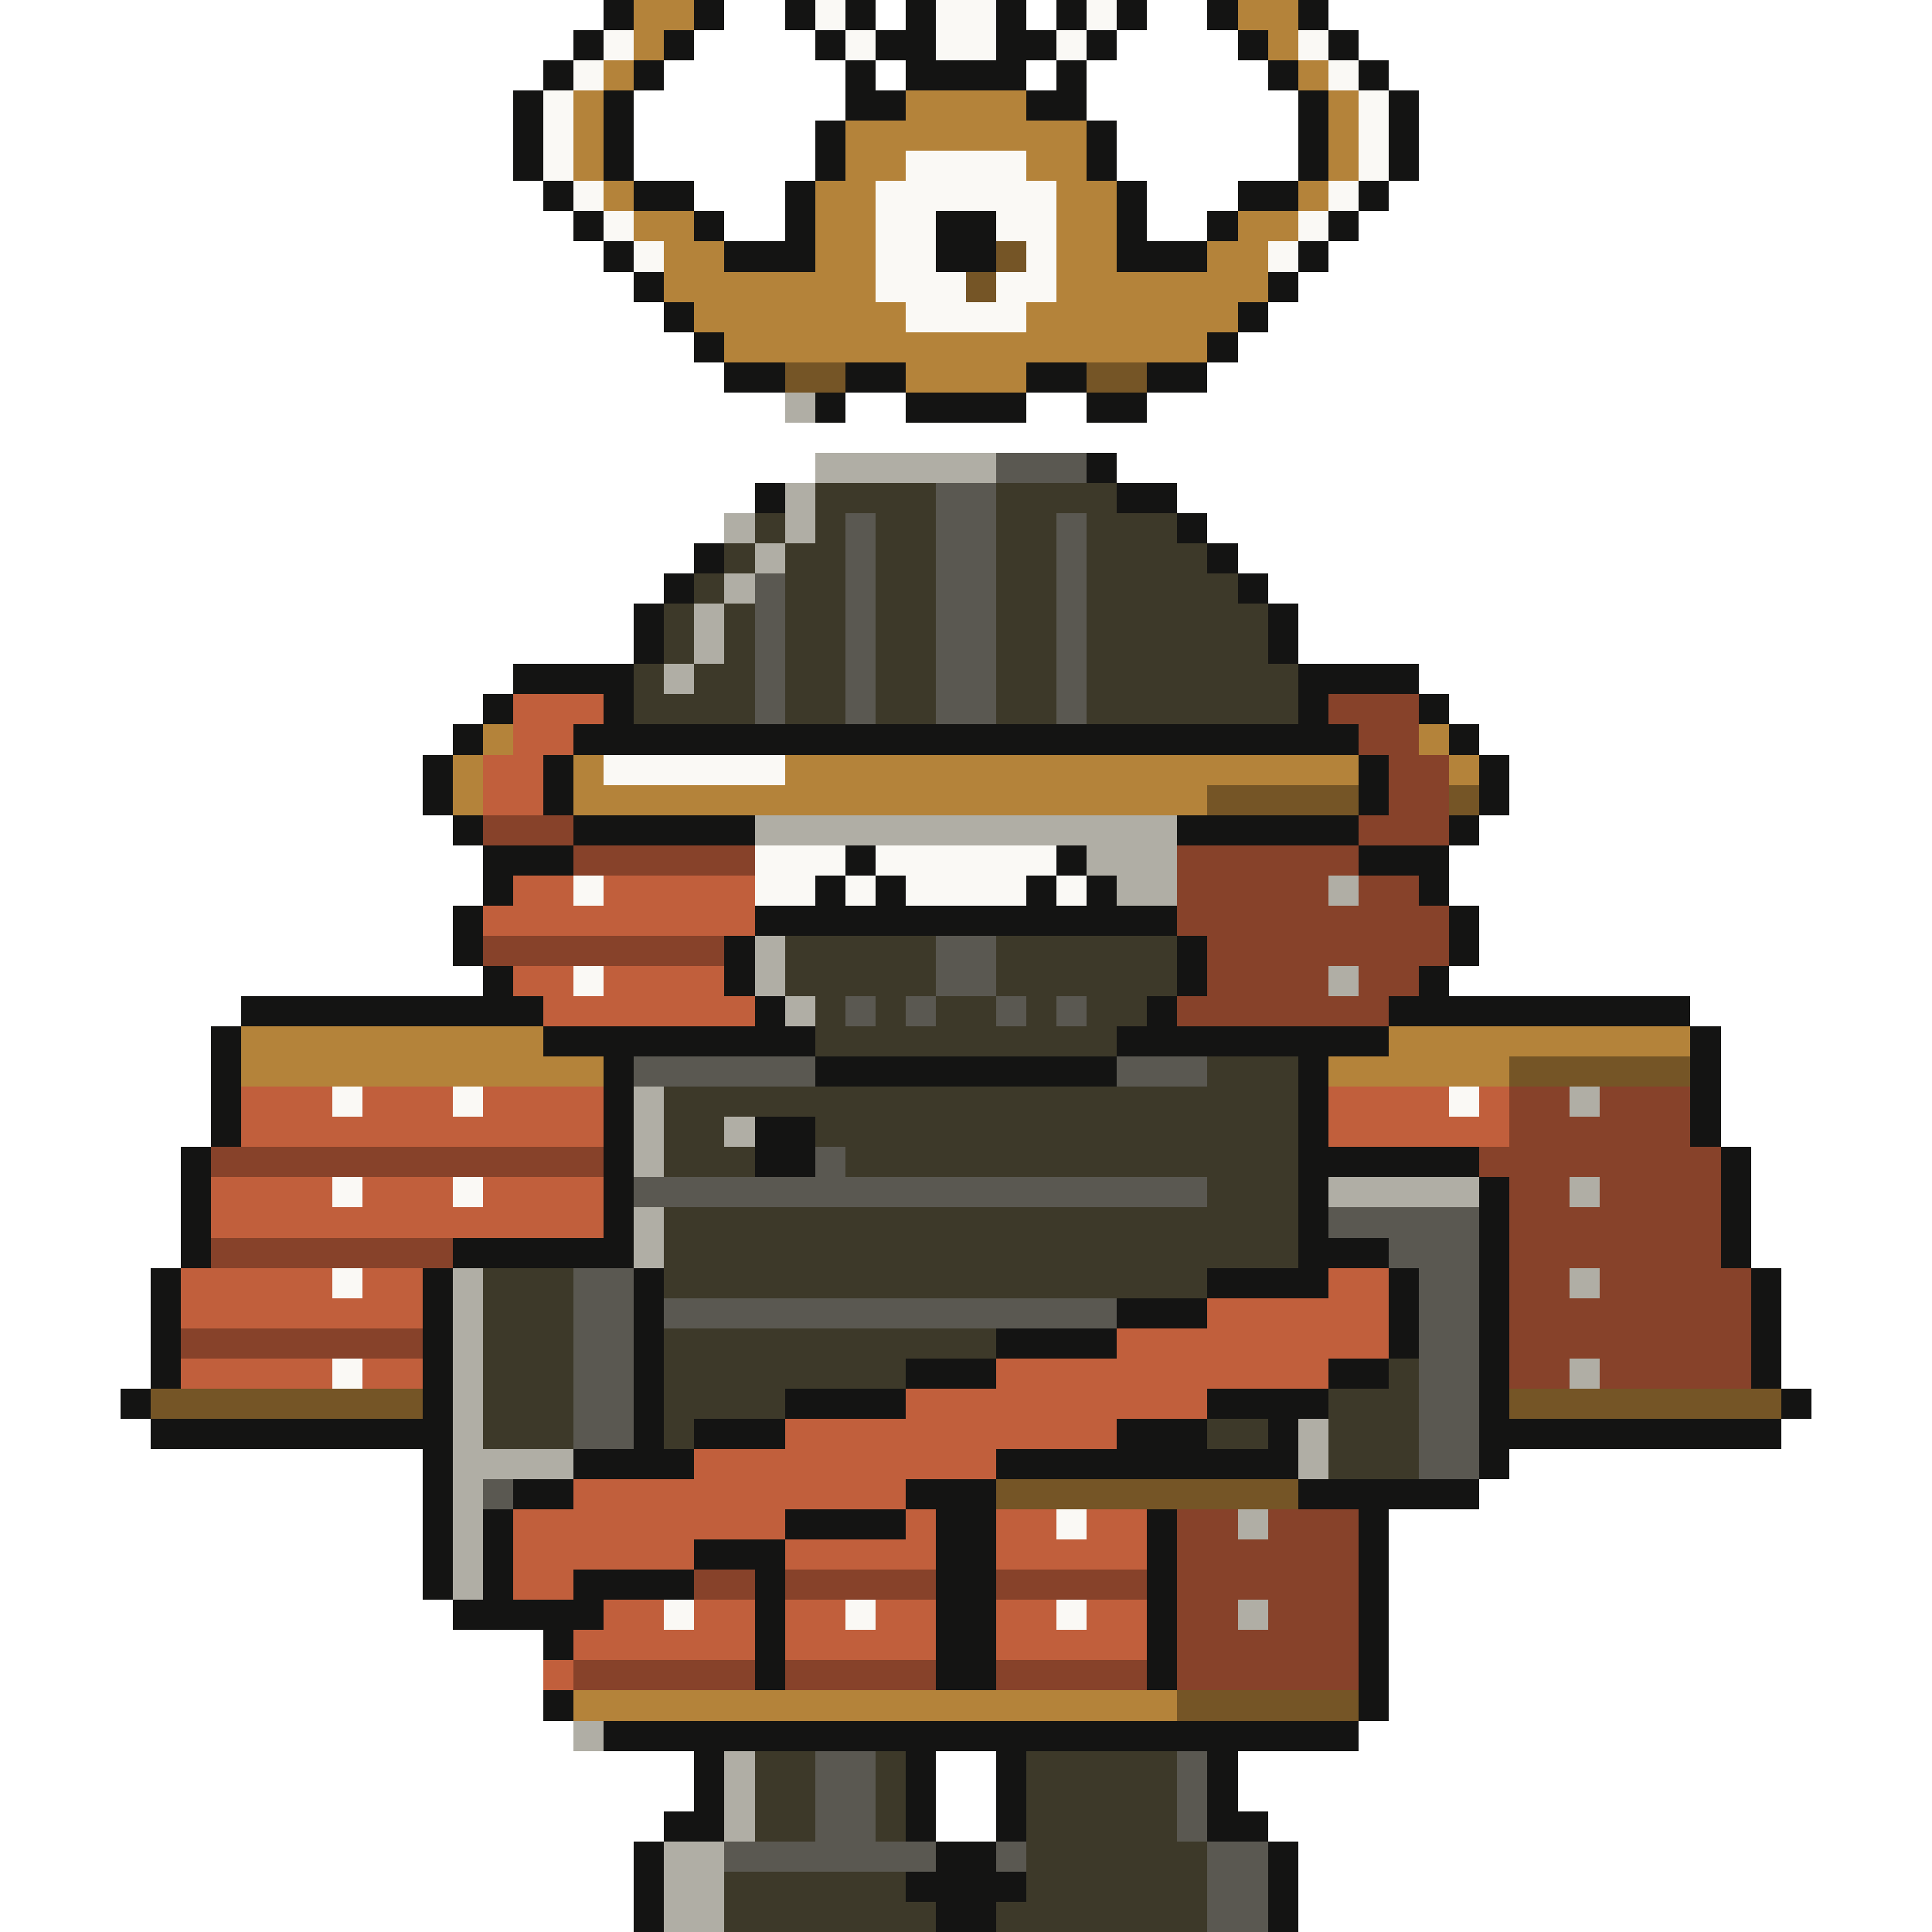
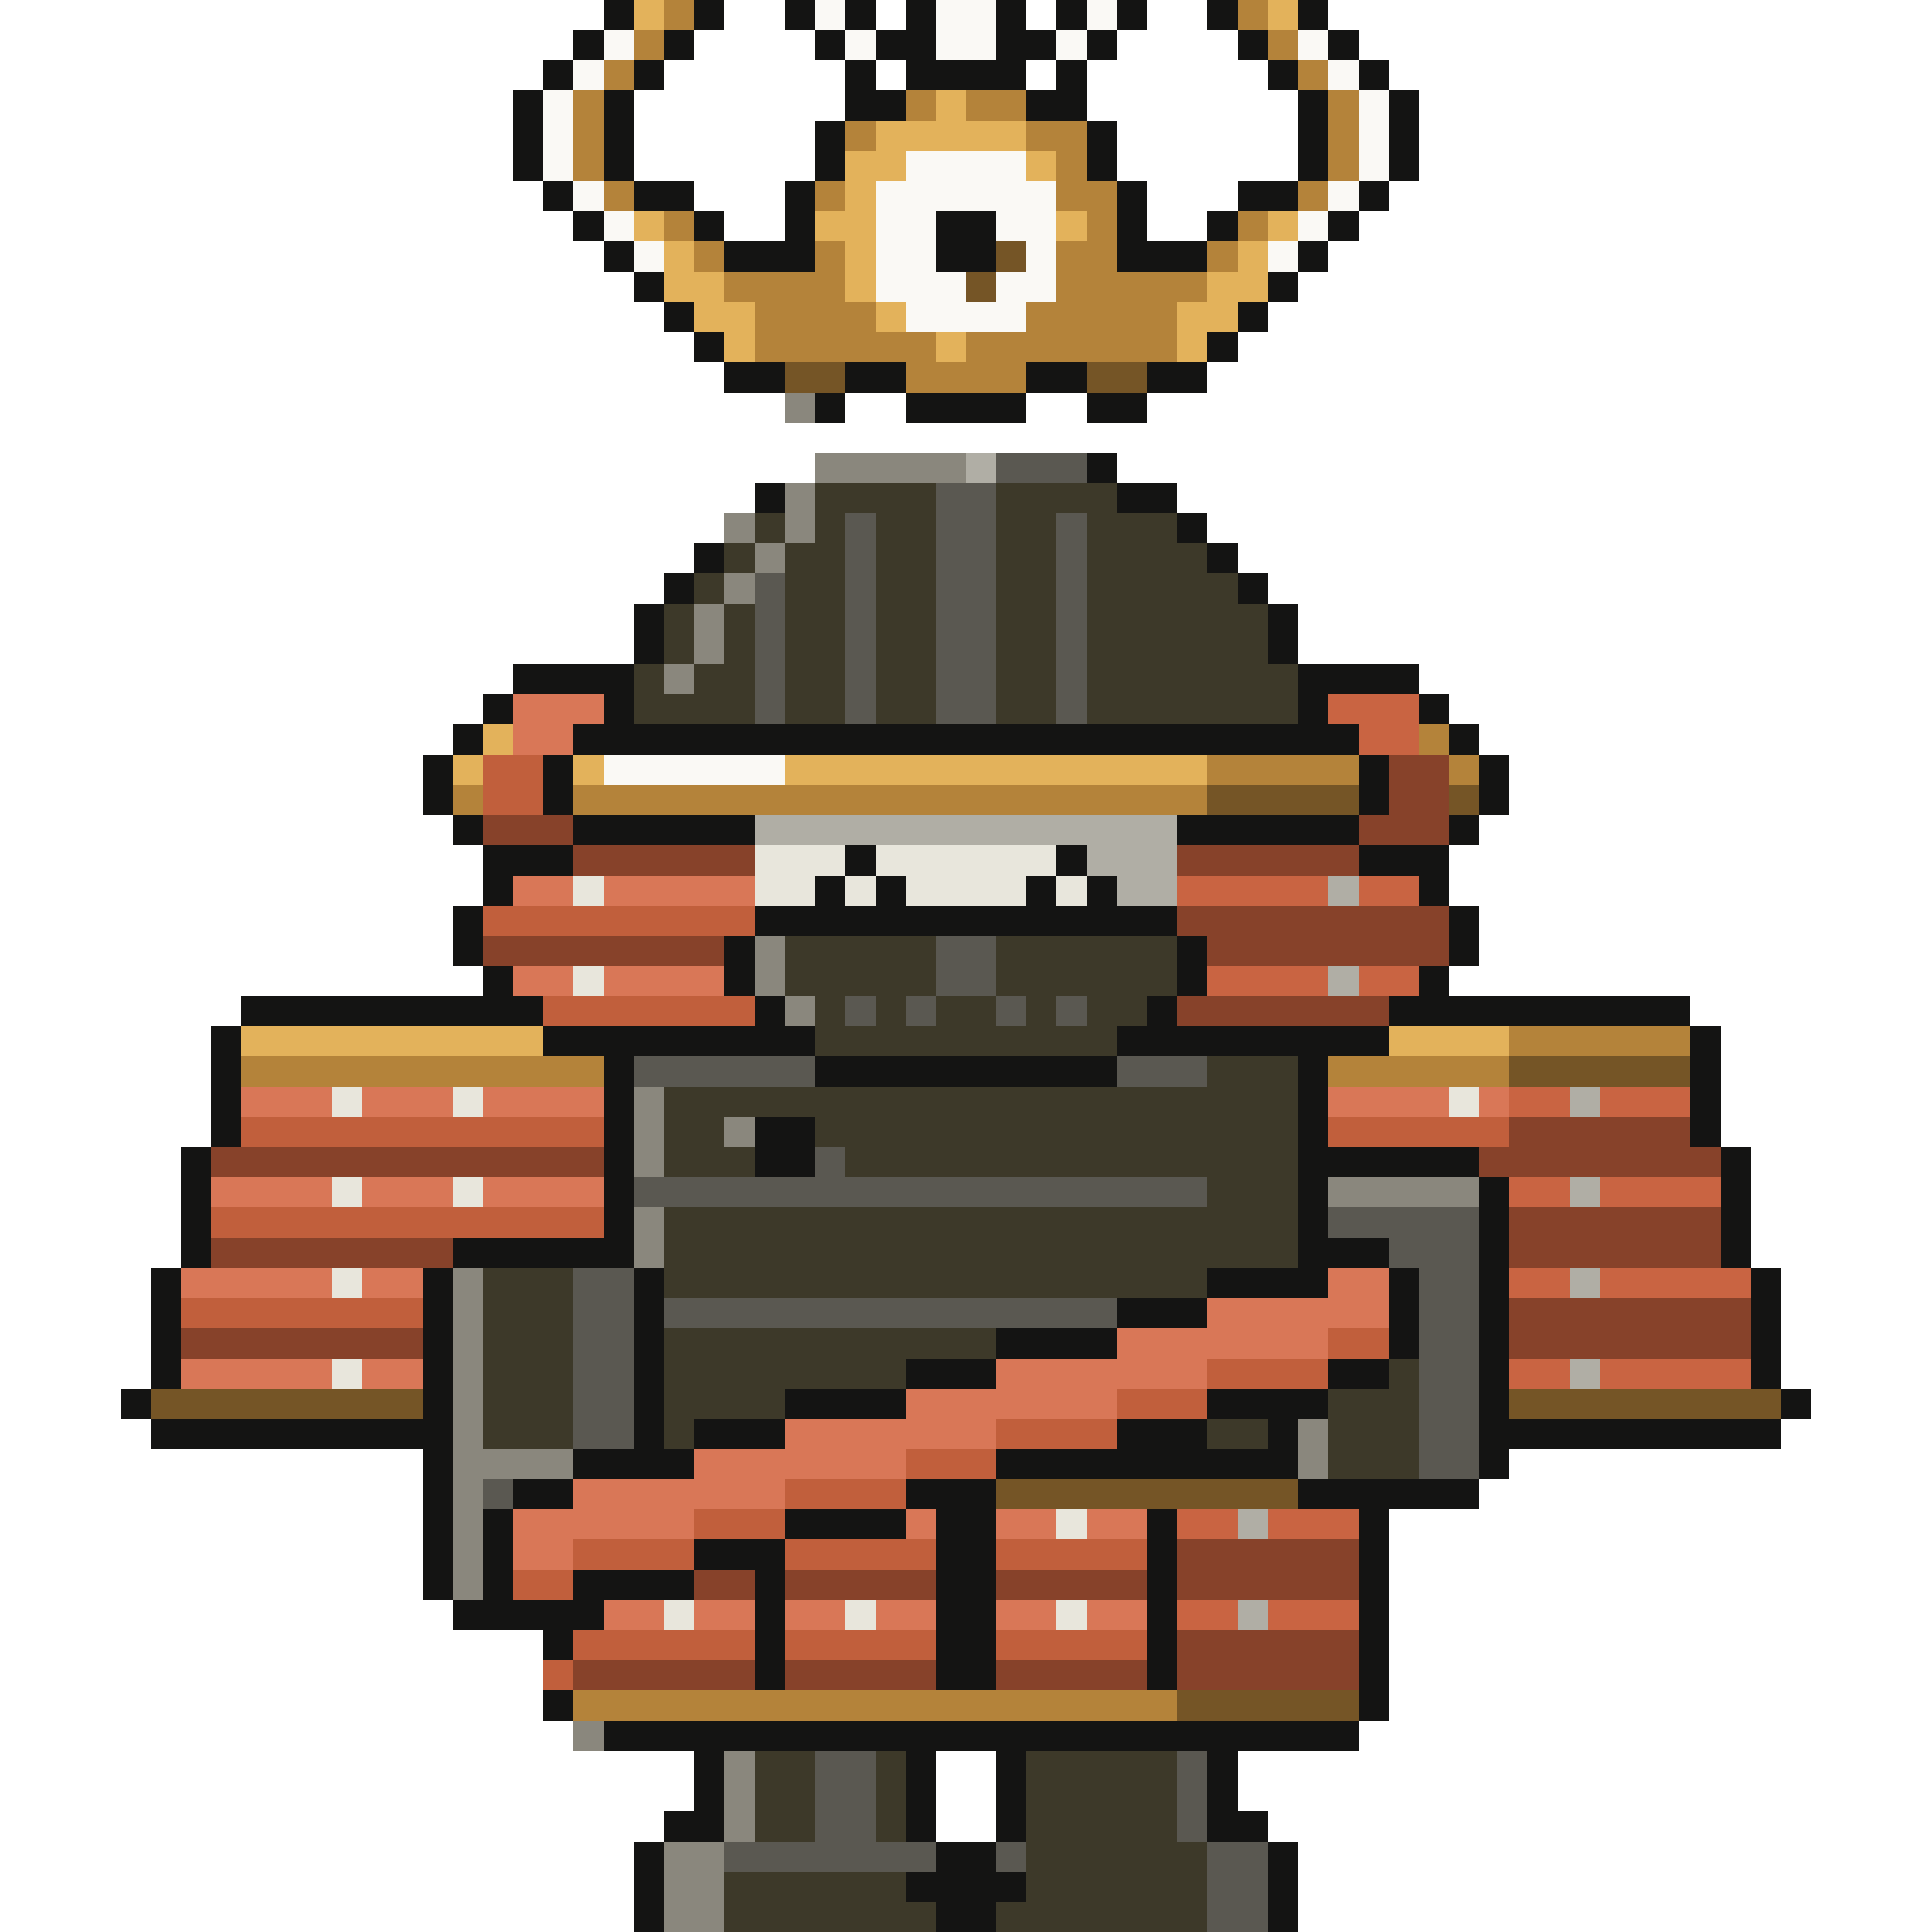
<svg xmlns="http://www.w3.org/2000/svg" viewBox="0 0 64 64" width="64" height="64" shape-rendering="crispEdges" role="img" aria-label="Tameshi, the Tazuna mascot: expr-success">
  <g id="expr-success">
    <path fill="#141413" d="M20 0h1v1h-1zM23 0h1v1h-1zM26 0h1v1h-1zM28 0h1v1h-1zM30 0h1v1h-1zM33 0h1v1h-1zM35 0h1v1h-1zM37 0h1v1h-1zM40 0h1v1h-1zM43 0h1v1h-1zM19 1h1v1h-1zM22 1h1v1h-1zM27 1h1v1h-1zM29 1h2v1h-2zM33 1h2v1h-2zM36 1h1v1h-1zM41 1h1v1h-1zM44 1h1v1h-1zM18 2h1v1h-1zM21 2h1v1h-1zM28 2h1v1h-1zM30 2h4v1h-4zM35 2h1v1h-1zM42 2h1v1h-1zM45 2h1v1h-1zM17 3h1v1h-1zM20 3h1v1h-1zM28 3h2v1h-2zM34 3h2v1h-2zM43 3h1v1h-1zM46 3h1v1h-1zM17 4h1v1h-1zM20 4h1v1h-1zM27 4h1v1h-1zM36 4h1v1h-1zM43 4h1v1h-1zM46 4h1v1h-1zM17 5h1v1h-1zM20 5h1v1h-1zM27 5h1v1h-1zM36 5h1v1h-1zM43 5h1v1h-1zM46 5h1v1h-1zM18 6h1v1h-1zM21 6h2v1h-2zM26 6h1v1h-1zM37 6h1v1h-1zM41 6h2v1h-2zM45 6h1v1h-1zM19 7h1v1h-1zM23 7h1v1h-1zM26 7h1v1h-1zM31 7h2v1h-2zM37 7h1v1h-1zM40 7h1v1h-1zM44 7h1v1h-1zM20 8h1v1h-1zM24 8h3v1h-3zM31 8h2v1h-2zM37 8h3v1h-3zM43 8h1v1h-1zM21 9h1v1h-1zM42 9h1v1h-1zM22 10h1v1h-1zM41 10h1v1h-1zM23 11h1v1h-1zM40 11h1v1h-1zM24 12h2v1h-2zM28 12h2v1h-2zM34 12h2v1h-2zM38 12h2v1h-2zM27 13h1v1h-1zM30 13h4v1h-4zM36 13h2v1h-2zM36 15h1v1h-1zM25 16h1v1h-1zM37 16h2v1h-2zM39 17h1v1h-1zM23 18h1v1h-1zM40 18h1v1h-1zM22 19h1v1h-1zM41 19h1v1h-1zM21 20h1v1h-1zM42 20h1v1h-1zM21 21h1v1h-1zM42 21h1v1h-1zM17 22h4v1h-4zM43 22h4v1h-4zM16 23h1v1h-1zM20 23h1v1h-1zM43 23h1v1h-1zM47 23h1v1h-1zM15 24h1v1h-1zM19 24h26v1h-26zM48 24h1v1h-1zM14 25h1v1h-1zM18 25h1v1h-1zM45 25h1v1h-1zM49 25h1v1h-1zM14 26h1v1h-1zM18 26h1v1h-1zM45 26h1v1h-1zM49 26h1v1h-1zM15 27h1v1h-1zM19 27h6v1h-6zM39 27h6v1h-6zM48 27h1v1h-1zM16 28h3v1h-3zM28 28h1v1h-1zM35 28h1v1h-1zM45 28h3v1h-3zM16 29h1v1h-1zM27 29h1v1h-1zM29 29h1v1h-1zM34 29h1v1h-1zM36 29h1v1h-1zM47 29h1v1h-1zM15 30h1v1h-1zM25 30h14v1h-14zM48 30h1v1h-1zM15 31h1v1h-1zM24 31h1v1h-1zM39 31h1v1h-1zM48 31h1v1h-1zM16 32h1v1h-1zM24 32h1v1h-1zM39 32h1v1h-1zM47 32h1v1h-1zM8 33h10v1h-10zM25 33h1v1h-1zM38 33h1v1h-1zM46 33h10v1h-10zM7 34h1v1h-1zM18 34h9v1h-9zM37 34h9v1h-9zM56 34h1v1h-1zM7 35h1v1h-1zM20 35h1v1h-1zM27 35h10v1h-10zM43 35h1v1h-1zM56 35h1v1h-1zM7 36h1v1h-1zM20 36h1v1h-1zM43 36h1v1h-1zM56 36h1v1h-1zM7 37h1v1h-1zM20 37h1v1h-1zM25 37h2v1h-2zM43 37h1v1h-1zM56 37h1v1h-1zM6 38h1v1h-1zM20 38h1v1h-1zM25 38h2v1h-2zM43 38h6v1h-6zM57 38h1v1h-1zM6 39h1v1h-1zM20 39h1v1h-1zM43 39h1v1h-1zM49 39h1v1h-1zM57 39h1v1h-1zM6 40h1v1h-1zM20 40h1v1h-1zM43 40h1v1h-1zM49 40h1v1h-1zM57 40h1v1h-1zM6 41h1v1h-1zM15 41h6v1h-6zM43 41h3v1h-3zM49 41h1v1h-1zM57 41h1v1h-1zM5 42h1v1h-1zM14 42h1v1h-1zM21 42h1v1h-1zM40 42h4v1h-4zM46 42h1v1h-1zM49 42h1v1h-1zM58 42h1v1h-1zM5 43h1v1h-1zM14 43h1v1h-1zM21 43h1v1h-1zM37 43h3v1h-3zM46 43h1v1h-1zM49 43h1v1h-1zM58 43h1v1h-1zM5 44h1v1h-1zM14 44h1v1h-1zM21 44h1v1h-1zM33 44h4v1h-4zM46 44h1v1h-1zM49 44h1v1h-1zM58 44h1v1h-1zM5 45h1v1h-1zM14 45h1v1h-1zM21 45h1v1h-1zM30 45h3v1h-3zM44 45h2v1h-2zM49 45h1v1h-1zM58 45h1v1h-1zM4 46h1v1h-1zM14 46h1v1h-1zM21 46h1v1h-1zM26 46h4v1h-4zM40 46h4v1h-4zM49 46h1v1h-1zM59 46h1v1h-1zM5 47h10v1h-10zM21 47h1v1h-1zM23 47h3v1h-3zM37 47h3v1h-3zM42 47h1v1h-1zM49 47h10v1h-10zM14 48h1v1h-1zM19 48h4v1h-4zM33 48h10v1h-10zM49 48h1v1h-1zM14 49h1v1h-1zM17 49h2v1h-2zM30 49h3v1h-3zM43 49h6v1h-6zM14 50h1v1h-1zM16 50h1v1h-1zM26 50h4v1h-4zM31 50h2v1h-2zM38 50h1v1h-1zM45 50h1v1h-1zM14 51h1v1h-1zM16 51h1v1h-1zM23 51h3v1h-3zM31 51h2v1h-2zM38 51h1v1h-1zM45 51h1v1h-1zM14 52h1v1h-1zM16 52h1v1h-1zM19 52h4v1h-4zM25 52h1v1h-1zM31 52h2v1h-2zM38 52h1v1h-1zM45 52h1v1h-1zM15 53h5v1h-5zM25 53h1v1h-1zM31 53h2v1h-2zM38 53h1v1h-1zM45 53h1v1h-1zM18 54h1v1h-1zM25 54h1v1h-1zM31 54h2v1h-2zM38 54h1v1h-1zM45 54h1v1h-1zM25 55h1v1h-1zM31 55h2v1h-2zM38 55h1v1h-1zM45 55h1v1h-1zM18 56h1v1h-1zM45 56h1v1h-1zM20 57h25v1h-25zM23 58h1v1h-1zM30 58h1v1h-1zM33 58h1v1h-1zM40 58h1v1h-1zM23 59h1v1h-1zM30 59h1v1h-1zM33 59h1v1h-1zM40 59h1v1h-1zM22 60h2v1h-2zM30 60h1v1h-1zM33 60h1v1h-1zM40 60h2v1h-2zM21 61h1v1h-1zM31 61h2v1h-2zM42 61h1v1h-1zM21 62h1v1h-1zM30 62h4v1h-4zM42 62h1v1h-1zM21 63h1v1h-1zM31 63h2v1h-2zM42 63h1v1h-1z" />
-     <path fill="#b4833a" d="M21 0h2v1h-2zM41 0h2v1h-2zM21 1h1v1h-1zM42 1h1v1h-1zM20 2h1v1h-1zM43 2h1v1h-1zM19 3h1v1h-1zM30 3h4v1h-4zM44 3h1v1h-1zM19 4h1v1h-1zM28 4h8v1h-8zM44 4h1v1h-1zM19 5h1v1h-1zM28 5h2v1h-2zM34 5h2v1h-2zM44 5h1v1h-1zM20 6h1v1h-1zM27 6h2v1h-2zM35 6h2v1h-2zM43 6h1v1h-1zM21 7h2v1h-2zM27 7h2v1h-2zM35 7h2v1h-2zM41 7h2v1h-2zM22 8h2v1h-2zM27 8h2v1h-2zM35 8h2v1h-2zM40 8h2v1h-2zM22 9h7v1h-7zM35 9h7v1h-7zM23 10h7v1h-7zM34 10h7v1h-7zM24 11h16v1h-16zM30 12h4v1h-4zM16 24h1v1h-1zM47 24h1v1h-1zM15 25h1v1h-1zM19 25h1v1h-1zM26 25h19v1h-19zM48 25h1v1h-1zM15 26h1v1h-1zM19 26h21v1h-21zM8 34h10v1h-10zM46 34h10v1h-10zM8 35h12v1h-12zM44 35h6v1h-6zM19 56h20v1h-20z" />
-     <path fill="#faf9f5" d="M27 0h1v1h-1zM31 0h2v1h-2zM36 0h1v1h-1zM20 1h1v1h-1zM28 1h1v1h-1zM31 1h2v1h-2zM35 1h1v1h-1zM43 1h1v1h-1zM19 2h1v1h-1zM44 2h1v1h-1zM18 3h1v1h-1zM45 3h1v1h-1zM18 4h1v1h-1zM45 4h1v1h-1zM18 5h1v1h-1zM30 5h4v1h-4zM45 5h1v1h-1zM19 6h1v1h-1zM29 6h6v1h-6zM44 6h1v1h-1zM20 7h1v1h-1zM29 7h2v1h-2zM33 7h2v1h-2zM43 7h1v1h-1zM21 8h1v1h-1zM29 8h2v1h-2zM34 8h1v1h-1zM42 8h1v1h-1zM29 9h3v1h-3zM33 9h2v1h-2zM30 10h4v1h-4zM20 25h6v1h-6zM25 28h3v1h-3zM29 28h6v1h-6zM19 29h1v1h-1zM25 29h2v1h-2zM28 29h1v1h-1zM30 29h4v1h-4zM35 29h1v1h-1zM19 32h1v1h-1zM11 36h1v1h-1zM15 36h1v1h-1zM48 36h1v1h-1zM11 39h1v1h-1zM15 39h1v1h-1zM11 42h1v1h-1zM11 45h1v1h-1zM35 50h1v1h-1zM22 53h1v1h-1zM28 53h1v1h-1zM35 53h1v1h-1z" />
+     <path fill="#e3b25b" d="M21 0h1v1h-1zM42 0h1v1h-1zM31 3h1v1h-1zM29 4h5v1h-5zM28 5h2v1h-2zM34 5h1v1h-1zM28 6h1v1h-1zM21 7h1v1h-1zM27 7h2v1h-2zM35 7h1v1h-1zM42 7h1v1h-1zM22 8h1v1h-1zM28 8h1v1h-1zM41 8h1v1h-1zM22 9h2v1h-2zM28 9h1v1h-1zM40 9h2v1h-2zM23 10h2v1h-2zM29 10h1v1h-1zM39 10h2v1h-2zM24 11h1v1h-1zM31 11h1v1h-1zM39 11h1v1h-1zM16 24h1v1h-1zM15 25h1v1h-1zM19 25h1v1h-1zM26 25h14v1h-14zM8 34h10v1h-10zM46 34h4v1h-4z" />
+     <path fill="#b4833a" d="M22 0h1v1h-1zM41 0h1v1h-1zM21 1h1v1h-1zM42 1h1v1h-1zM20 2h1v1h-1zM43 2h1v1h-1zM19 3h1v1h-1zM30 3h1v1h-1zM32 3h2v1h-2zM44 3h1v1h-1zM19 4h1v1h-1zM28 4h1v1h-1zM34 4h2v1h-2zM44 4h1v1h-1zM19 5h1v1h-1zM35 5h1v1h-1zM44 5h1v1h-1zM20 6h1v1h-1zM27 6h1v1h-1zM35 6h2v1h-2zM43 6h1v1h-1zM22 7h1v1h-1zM36 7h1v1h-1zM41 7h1v1h-1zM23 8h1v1h-1zM27 8h1v1h-1zM35 8h2v1h-2zM40 8h1v1h-1zM24 9h4v1h-4zM35 9h5v1h-5zM25 10h4v1h-4zM34 10h5v1h-5zM25 11h6v1h-6zM32 11h7v1h-7zM30 12h4v1h-4zM47 24h1v1h-1zM40 25h5v1h-5zM48 25h1v1h-1zM15 26h1v1h-1zM19 26h21v1h-21zM50 34h6v1h-6zM8 35h12v1h-12zM44 35h6v1h-6zM19 56h20v1h-20z" />
+     <path fill="#faf9f5" d="M27 0h1v1h-1zM31 0h2v1h-2zM36 0h1v1h-1zM20 1h1v1h-1zM28 1h1v1h-1zM31 1h2v1h-2zM35 1h1v1h-1zM43 1h1v1h-1zM19 2h1v1h-1zM44 2h1v1h-1zM18 3h1v1h-1zM45 3h1v1h-1zM18 4h1v1h-1zM45 4h1v1h-1zM18 5h1v1h-1zM30 5h4v1h-4zM45 5h1v1h-1zM19 6h1v1h-1zM29 6h6v1h-6zM44 6h1v1h-1zM20 7h1v1h-1zM29 7h2v1h-2zM33 7h2v1h-2zM43 7h1v1h-1zM21 8h1v1h-1zM29 8h2v1h-2zM34 8h1v1h-1zM42 8h1v1h-1zM29 9h3v1h-3zM33 9h2v1h-2zM30 10h4v1h-4zM20 25h6v1h-6z" />
    <path fill="#755526" d="M33 8h1v1h-1zM32 9h1v1h-1zM26 12h2v1h-2zM36 12h2v1h-2zM40 26h5v1h-5zM48 26h1v1h-1zM50 35h6v1h-6zM5 46h9v1h-9zM50 46h9v1h-9zM33 49h10v1h-10zM39 56h6v1h-6z" />
-     <path fill="#b0aea5" d="M26 13h1v1h-1zM27 15h6v1h-6zM26 16h1v1h-1zM24 17h1v1h-1zM26 17h1v1h-1zM25 18h1v1h-1zM24 19h1v1h-1zM23 20h1v1h-1zM23 21h1v1h-1zM22 22h1v1h-1zM25 27h14v1h-14zM36 28h3v1h-3zM37 29h2v1h-2zM44 29h1v1h-1zM25 31h1v1h-1zM25 32h1v1h-1zM44 32h1v1h-1zM26 33h1v1h-1zM21 36h1v1h-1zM52 36h1v1h-1zM21 37h1v1h-1zM24 37h1v1h-1zM21 38h1v1h-1zM44 39h5v1h-5zM52 39h1v1h-1zM21 40h1v1h-1zM21 41h1v1h-1zM15 42h1v1h-1zM52 42h1v1h-1zM15 43h1v1h-1zM15 44h1v1h-1zM15 45h1v1h-1zM52 45h1v1h-1zM15 46h1v1h-1zM15 47h1v1h-1zM43 47h1v1h-1zM15 48h4v1h-4zM43 48h1v1h-1zM15 49h1v1h-1zM15 50h1v1h-1zM41 50h1v1h-1zM15 51h1v1h-1zM15 52h1v1h-1zM41 53h1v1h-1zM19 57h1v1h-1zM24 58h1v1h-1zM24 59h1v1h-1zM24 60h1v1h-1zM22 61h2v1h-2zM22 62h2v1h-2zM22 63h2v1h-2z" />
+     <path fill="#8a877d" d="M26 13h1v1h-1zM27 15h5v1h-5zM26 16h1v1h-1zM24 17h1v1h-1zM26 17h1v1h-1zM25 18h1v1h-1zM24 19h1v1h-1zM23 20h1v1h-1zM23 21h1v1h-1zM22 22h1v1h-1zM25 31h1v1h-1zM25 32h1v1h-1zM26 33h1v1h-1zM21 36h1v1h-1zM21 37h1v1h-1zM24 37h1v1h-1zM21 38h1v1h-1zM44 39h5v1h-5zM21 40h1v1h-1zM21 41h1v1h-1zM15 42h1v1h-1zM15 43h1v1h-1zM15 44h1v1h-1zM15 45h1v1h-1zM15 46h1v1h-1zM15 47h1v1h-1zM43 47h1v1h-1zM15 48h4v1h-4zM43 48h1v1h-1zM15 49h1v1h-1zM15 50h1v1h-1zM15 51h1v1h-1zM15 52h1v1h-1zM19 57h1v1h-1zM24 58h1v1h-1zM24 59h1v1h-1zM24 60h1v1h-1zM22 61h2v1h-2zM22 62h2v1h-2zM22 63h2v1h-2z" />
+     <path fill="#b0aea5" d="M32 15h1v1h-1zM25 27h14v1h-14zM36 28h3v1h-3zM37 29h2v1h-2zM44 29h1v1h-1zM44 32h1v1h-1zM52 36h1v1h-1zM52 39h1v1h-1zM52 42h1v1h-1zM52 45h1v1h-1zM41 50h1v1h-1zM41 53h1v1h-1z" />
    <path fill="#5a5851" d="M33 15h3v1h-3zM31 16h2v1h-2zM28 17h1v1h-1zM31 17h2v1h-2zM35 17h1v1h-1zM28 18h1v1h-1zM31 18h2v1h-2zM35 18h1v1h-1zM25 19h1v1h-1zM28 19h1v1h-1zM31 19h2v1h-2zM35 19h1v1h-1zM25 20h1v1h-1zM28 20h1v1h-1zM31 20h2v1h-2zM35 20h1v1h-1zM25 21h1v1h-1zM28 21h1v1h-1zM31 21h2v1h-2zM35 21h1v1h-1zM25 22h1v1h-1zM28 22h1v1h-1zM31 22h2v1h-2zM35 22h1v1h-1zM25 23h1v1h-1zM28 23h1v1h-1zM31 23h2v1h-2zM35 23h1v1h-1zM31 31h2v1h-2zM31 32h2v1h-2zM28 33h1v1h-1zM30 33h1v1h-1zM33 33h1v1h-1zM35 33h1v1h-1zM21 35h6v1h-6zM37 35h3v1h-3zM27 38h1v1h-1zM21 39h19v1h-19zM44 40h5v1h-5zM46 41h3v1h-3zM19 42h2v1h-2zM47 42h2v1h-2zM19 43h2v1h-2zM22 43h15v1h-15zM47 43h2v1h-2zM19 44h2v1h-2zM47 44h2v1h-2zM19 45h2v1h-2zM47 45h2v1h-2zM19 46h2v1h-2zM47 46h2v1h-2zM19 47h2v1h-2zM47 47h2v1h-2zM47 48h2v1h-2zM16 49h1v1h-1zM27 58h2v1h-2zM39 58h1v1h-1zM27 59h2v1h-2zM39 59h1v1h-1zM27 60h2v1h-2zM39 60h1v1h-1zM24 61h7v1h-7zM33 61h1v1h-1zM40 61h2v1h-2zM40 62h2v1h-2zM40 63h2v1h-2z" />
    <path fill="#3d3929" d="M27 16h4v1h-4zM33 16h4v1h-4zM25 17h1v1h-1zM27 17h1v1h-1zM29 17h2v1h-2zM33 17h2v1h-2zM36 17h3v1h-3zM24 18h1v1h-1zM26 18h2v1h-2zM29 18h2v1h-2zM33 18h2v1h-2zM36 18h4v1h-4zM23 19h1v1h-1zM26 19h2v1h-2zM29 19h2v1h-2zM33 19h2v1h-2zM36 19h5v1h-5zM22 20h1v1h-1zM24 20h1v1h-1zM26 20h2v1h-2zM29 20h2v1h-2zM33 20h2v1h-2zM36 20h6v1h-6zM22 21h1v1h-1zM24 21h1v1h-1zM26 21h2v1h-2zM29 21h2v1h-2zM33 21h2v1h-2zM36 21h6v1h-6zM21 22h1v1h-1zM23 22h2v1h-2zM26 22h2v1h-2zM29 22h2v1h-2zM33 22h2v1h-2zM36 22h7v1h-7zM21 23h4v1h-4zM26 23h2v1h-2zM29 23h2v1h-2zM33 23h2v1h-2zM36 23h7v1h-7zM26 31h5v1h-5zM33 31h6v1h-6zM26 32h5v1h-5zM33 32h6v1h-6zM27 33h1v1h-1zM29 33h1v1h-1zM31 33h2v1h-2zM34 33h1v1h-1zM36 33h2v1h-2zM27 34h10v1h-10zM40 35h3v1h-3zM22 36h21v1h-21zM22 37h2v1h-2zM27 37h16v1h-16zM22 38h3v1h-3zM28 38h15v1h-15zM40 39h3v1h-3zM22 40h21v1h-21zM22 41h21v1h-21zM16 42h3v1h-3zM22 42h18v1h-18zM16 43h3v1h-3zM16 44h3v1h-3zM22 44h11v1h-11zM16 45h3v1h-3zM22 45h8v1h-8zM46 45h1v1h-1zM16 46h3v1h-3zM22 46h4v1h-4zM44 46h3v1h-3zM16 47h3v1h-3zM22 47h1v1h-1zM40 47h2v1h-2zM44 47h3v1h-3zM44 48h3v1h-3zM25 58h2v1h-2zM29 58h1v1h-1zM34 58h5v1h-5zM25 59h2v1h-2zM29 59h1v1h-1zM34 59h5v1h-5zM25 60h2v1h-2zM29 60h1v1h-1zM34 60h5v1h-5zM34 61h6v1h-6zM24 62h6v1h-6zM34 62h6v1h-6zM24 63h7v1h-7zM33 63h7v1h-7z" />
-     <path fill="#c15f3c" d="M17 23h3v1h-3zM17 24h2v1h-2zM16 25h2v1h-2zM16 26h2v1h-2zM17 29h2v1h-2zM20 29h5v1h-5zM16 30h9v1h-9zM17 32h2v1h-2zM20 32h4v1h-4zM18 33h7v1h-7zM8 36h3v1h-3zM12 36h3v1h-3zM16 36h4v1h-4zM44 36h4v1h-4zM49 36h1v1h-1zM8 37h12v1h-12zM44 37h6v1h-6zM7 39h4v1h-4zM12 39h3v1h-3zM16 39h4v1h-4zM7 40h13v1h-13zM6 42h5v1h-5zM12 42h2v1h-2zM44 42h2v1h-2zM6 43h8v1h-8zM40 43h6v1h-6zM37 44h9v1h-9zM6 45h5v1h-5zM12 45h2v1h-2zM33 45h11v1h-11zM30 46h10v1h-10zM26 47h11v1h-11zM23 48h10v1h-10zM19 49h11v1h-11zM17 50h9v1h-9zM30 50h1v1h-1zM33 50h2v1h-2zM36 50h2v1h-2zM17 51h6v1h-6zM26 51h5v1h-5zM33 51h5v1h-5zM17 52h2v1h-2zM20 53h2v1h-2zM23 53h2v1h-2zM26 53h2v1h-2zM29 53h2v1h-2zM33 53h2v1h-2zM36 53h2v1h-2zM19 54h6v1h-6zM26 54h5v1h-5zM33 54h5v1h-5zM18 55h1v1h-1z" />
-     <path fill="#87422a" d="M44 23h3v1h-3zM45 24h2v1h-2zM46 25h2v1h-2zM46 26h2v1h-2zM16 27h3v1h-3zM45 27h3v1h-3zM19 28h6v1h-6zM39 28h6v1h-6zM39 29h5v1h-5zM45 29h2v1h-2zM39 30h9v1h-9zM16 31h8v1h-8zM40 31h8v1h-8zM40 32h4v1h-4zM45 32h2v1h-2zM39 33h7v1h-7zM50 36h2v1h-2zM53 36h3v1h-3zM50 37h6v1h-6zM7 38h13v1h-13zM49 38h8v1h-8zM50 39h2v1h-2zM53 39h4v1h-4zM50 40h7v1h-7zM7 41h8v1h-8zM50 41h7v1h-7zM50 42h2v1h-2zM53 42h5v1h-5zM50 43h8v1h-8zM6 44h8v1h-8zM50 44h8v1h-8zM50 45h2v1h-2zM53 45h5v1h-5zM39 50h2v1h-2zM42 50h3v1h-3zM39 51h6v1h-6zM23 52h2v1h-2zM26 52h5v1h-5zM33 52h5v1h-5zM39 52h6v1h-6zM39 53h2v1h-2zM42 53h3v1h-3zM39 54h6v1h-6zM19 55h6v1h-6zM26 55h5v1h-5zM33 55h5v1h-5zM39 55h6v1h-6z" />
+     <path fill="#d97757" d="M17 23h3v1h-3zM17 24h2v1h-2zM17 29h2v1h-2zM20 29h5v1h-5zM17 32h2v1h-2zM20 32h4v1h-4zM8 36h3v1h-3zM12 36h3v1h-3zM16 36h4v1h-4zM44 36h4v1h-4zM49 36h1v1h-1zM7 39h4v1h-4zM12 39h3v1h-3zM16 39h4v1h-4zM6 42h5v1h-5zM12 42h2v1h-2zM44 42h2v1h-2zM40 43h6v1h-6zM37 44h7v1h-7zM6 45h5v1h-5zM12 45h2v1h-2zM33 45h7v1h-7zM30 46h7v1h-7zM26 47h7v1h-7zM23 48h7v1h-7zM19 49h7v1h-7zM17 50h6v1h-6zM30 50h1v1h-1zM33 50h2v1h-2zM36 50h2v1h-2zM17 51h2v1h-2zM20 53h2v1h-2zM23 53h2v1h-2zM26 53h2v1h-2zM29 53h2v1h-2zM33 53h2v1h-2zM36 53h2v1h-2z" />
+     <path fill="#c96442" d="M44 23h3v1h-3zM45 24h2v1h-2zM39 29h5v1h-5zM45 29h2v1h-2zM40 32h4v1h-4zM45 32h2v1h-2zM50 36h2v1h-2zM53 36h3v1h-3zM50 39h2v1h-2zM53 39h4v1h-4zM50 42h2v1h-2zM53 42h5v1h-5zM50 45h2v1h-2zM53 45h5v1h-5zM39 50h2v1h-2zM42 50h3v1h-3zM39 53h2v1h-2zM42 53h3v1h-3z" />
+     <path fill="#c15f3c" d="M16 25h2v1h-2zM16 26h2v1h-2zM16 30h9v1h-9zM18 33h7v1h-7zM8 37h12v1h-12zM44 37h6v1h-6zM7 40h13v1h-13zM6 43h8v1h-8zM44 44h2v1h-2zM40 45h4v1h-4zM37 46h3v1h-3zM33 47h4v1h-4zM30 48h3v1h-3zM26 49h4v1h-4zM23 50h3v1h-3zM19 51h4v1h-4zM26 51h5v1h-5zM33 51h5v1h-5zM17 52h2v1h-2zM19 54h6v1h-6zM26 54h5v1h-5zM33 54h5v1h-5zM18 55h1v1h-1z" />
+     <path fill="#87422a" d="M46 25h2v1h-2zM46 26h2v1h-2zM16 27h3v1h-3zM45 27h3v1h-3zM19 28h6v1h-6zM39 28h6v1h-6zM39 30h9v1h-9zM16 31h8v1h-8zM40 31h8v1h-8zM39 33h7v1h-7zM50 37h6v1h-6zM7 38h13v1h-13zM49 38h8v1h-8zM50 40h7v1h-7zM7 41h8v1h-8zM50 41h7v1h-7zM50 43h8v1h-8zM6 44h8v1h-8zM50 44h8v1h-8zM39 51h6v1h-6zM23 52h2v1h-2zM26 52h5v1h-5zM33 52h5v1h-5zM39 52h6v1h-6zM39 54h6v1h-6zM19 55h6v1h-6zM26 55h5v1h-5zM33 55h5v1h-5zM39 55h6v1h-6z" />
+     <path fill="#e8e6dc" d="M25 28h3v1h-3zM29 28h6v1h-6zM19 29h1v1h-1zM25 29h2v1h-2zM28 29h1v1h-1zM30 29h4v1h-4zM35 29h1v1h-1zM19 32h1v1h-1zM11 36h1v1h-1zM15 36h1v1h-1zM48 36h1v1h-1zM11 39h1v1h-1zM15 39h1v1h-1zM11 42h1v1h-1zM11 45h1v1h-1zM35 50h1v1h-1zM22 53h1v1h-1zM28 53h1v1h-1zM35 53h1v1h-1z" />
  </g>
</svg>
